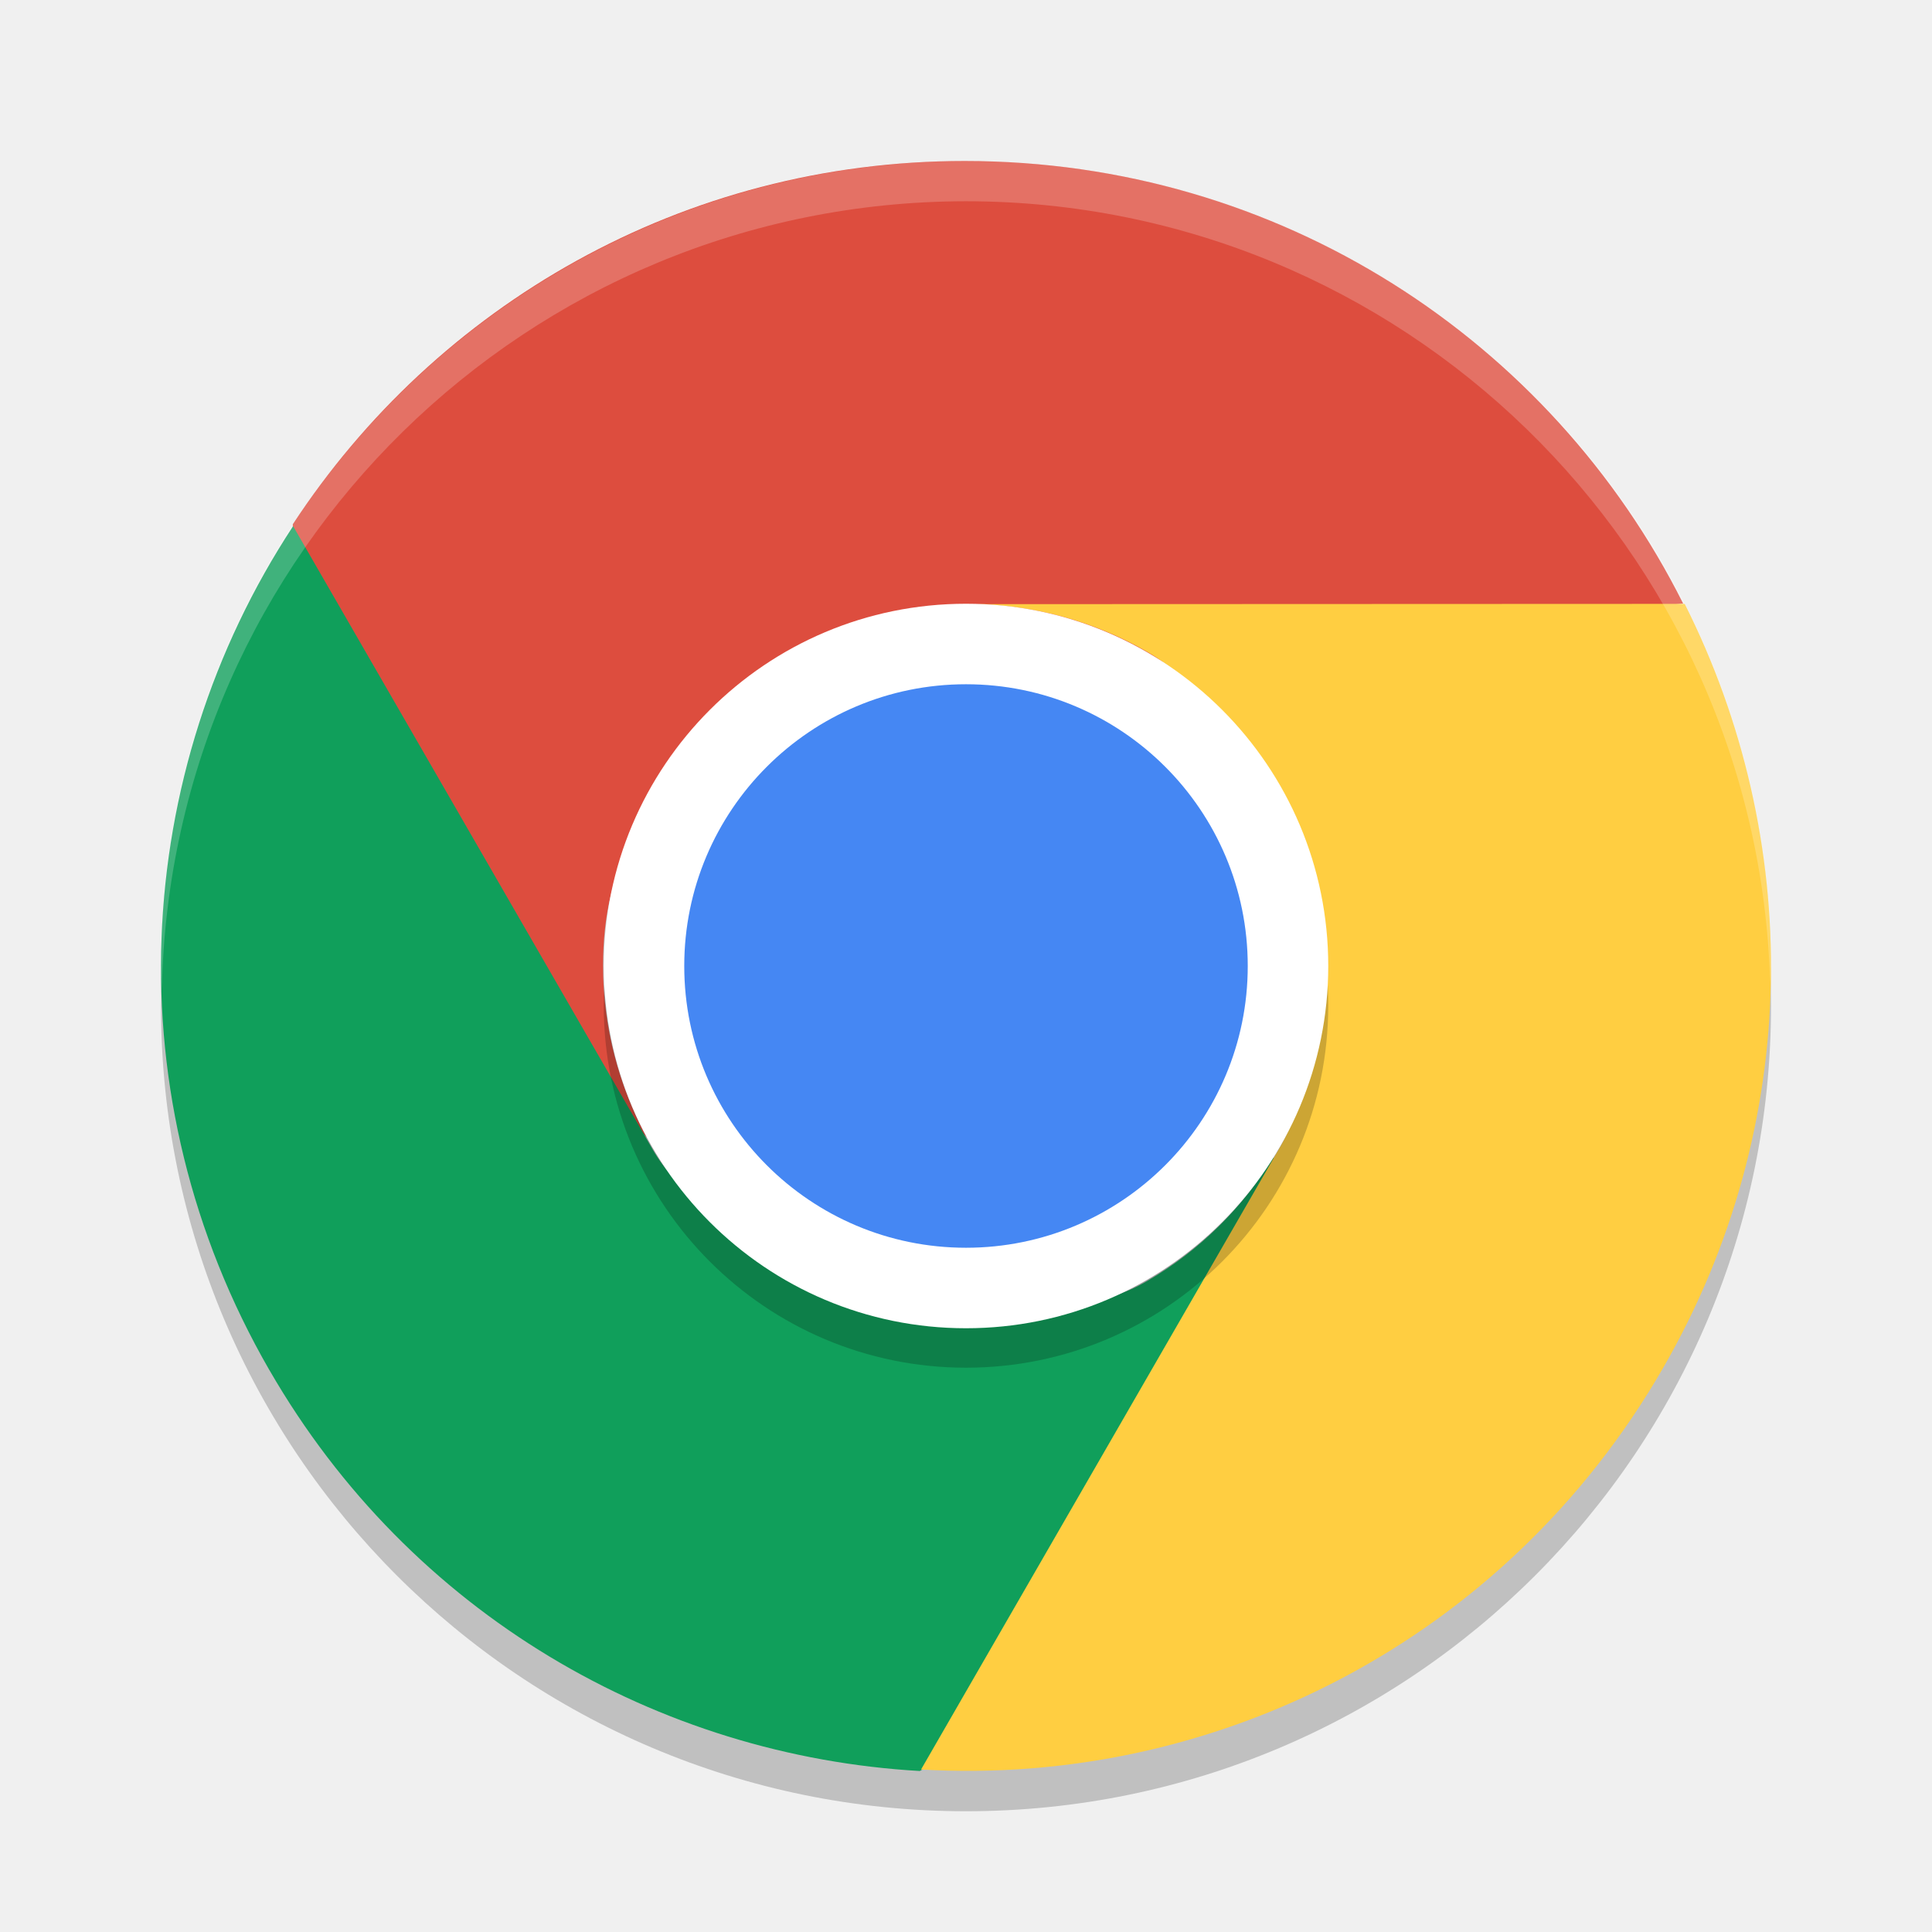
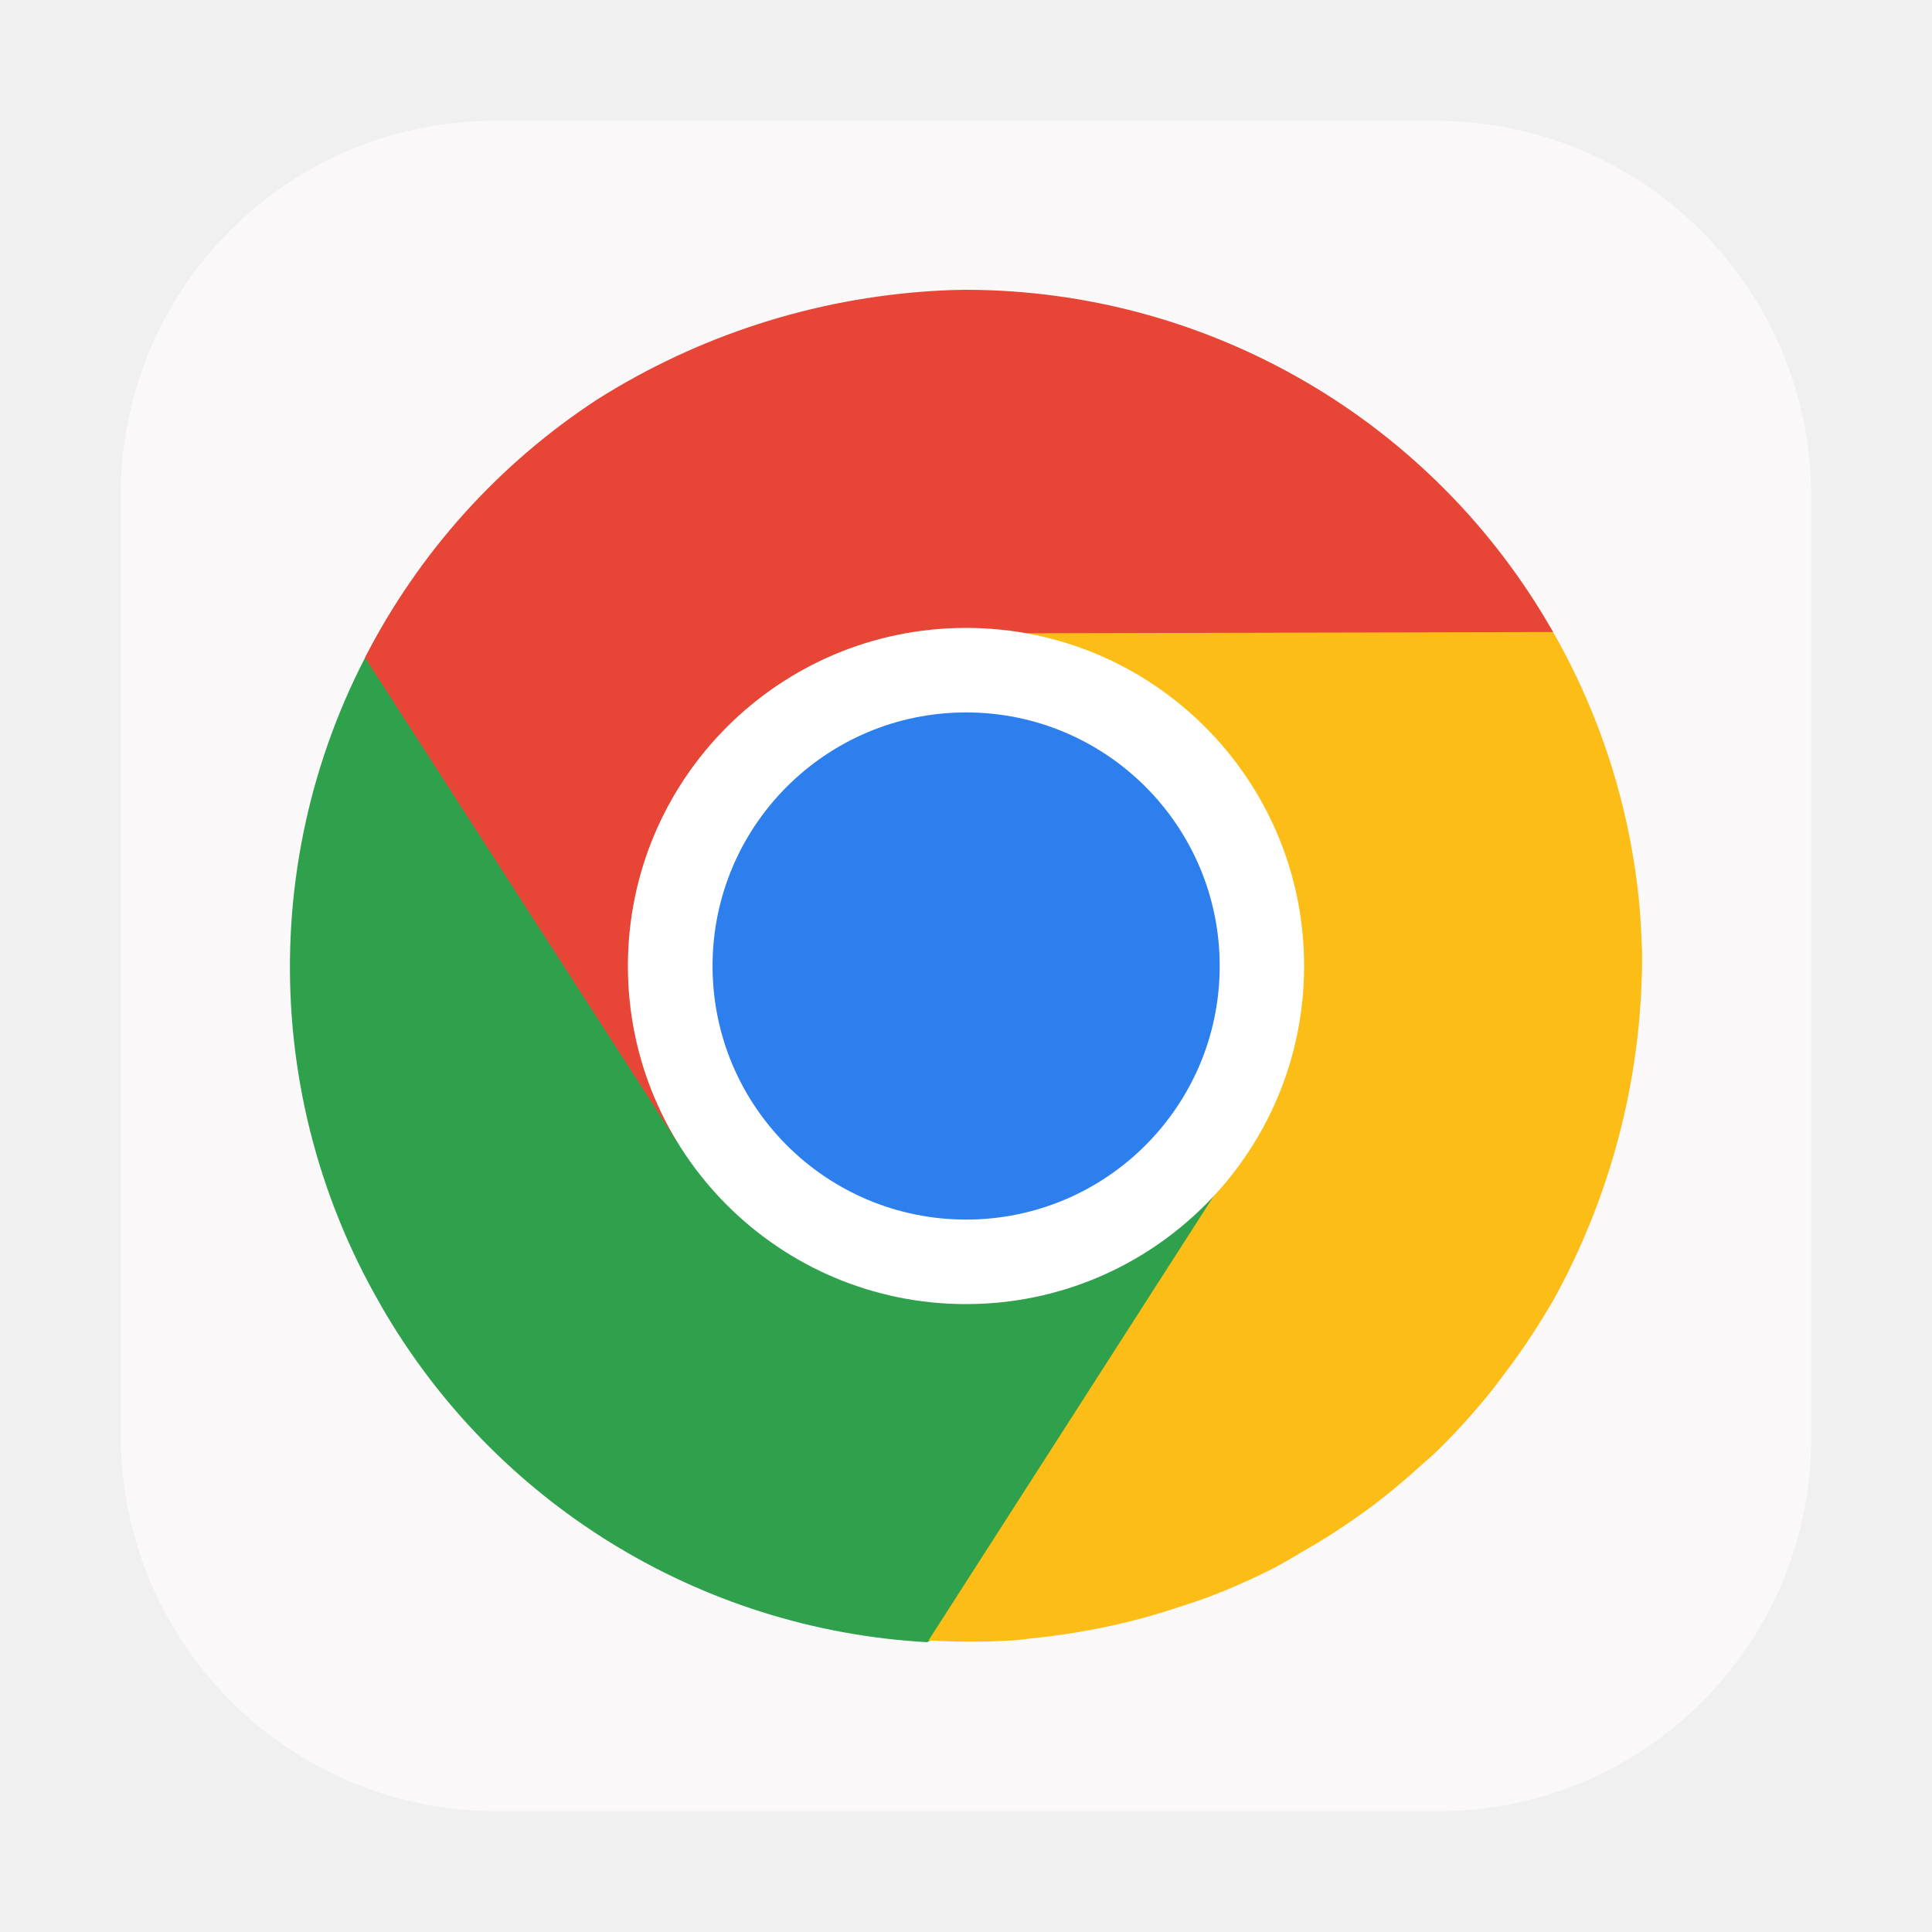
- <svg xmlns="http://www.w3.org/2000/svg" width="48" height="48" version="1">
-   <circle style="opacity:0.2" cx="24" cy="25" r="20" />
-   <path style="fill:#dd4d3e" d="m 23.969,4 c -7.006,0 -13.131,3.592 -16.694,9.026 -0.126,8.143 5.048,10.98 8.799,15.242 -0.69,-1.274 -1.092,-2.722 -1.092,-4.279 0,-4.983 4.039,-6.442 8.987,-6.996 l 17.848,-1.999 C 38.541,8.459 31.799,4 23.968,4 Z" />
-   <path style="fill:#109f5b" d="m 6.695,34.042 c 3.503,6.073 9.674,9.587 16.157,9.958 6.913,-3.814 10.577,-8.663 8.787,-15.249 -0.758,1.236 -1.809,2.308 -3.156,3.086 -2.141,1.237 -4.123,-0.063 -6.33,-0.643 -2.237,-0.587 -4.693,-0.477 -5.946,-2.65 L 7.282,13.072 C 3.265,19.181 2.779,27.254 6.694,34.042 Z" />
-   <path style="fill:#ffce41" d="m 41.319,33.987 c 3.503,-6.073 3.458,-13.179 0.537,-18.984 l -17.587,0.007 c 1.448,0.039 2.901,0.414 4.248,1.193 2.304,1.332 2.088,3.963 2.597,6.368 0.444,2.095 1.851,3.911 0.692,5.92 L 22.883,43.963 c 7.293,0.428 14.521,-3.187 18.436,-9.976 z" />
-   <rect opacity=".2" width="18" height="18" x="-33.98" y="-33" rx="9" ry="9" transform="matrix(0,-1,-1,0,0,0)" />
-   <rect style="fill:#ffffff" width="18" height="18" x="-33" y="-33" rx="9" ry="9" transform="matrix(0,-1,-1,0,0,0)" />
-   <rect style="fill:#4587f3" width="14" height="14" x="-31" y="-31" rx="7" ry="7" transform="matrix(0,-1,-1,0,0,0)" />
-   <path style="opacity:0.2;fill:#ffffff" d="M 24 4 A 20 20 0 0 0 4 24 A 20 20 0 0 0 4.021 24.582 A 20 20 0 0 1 24 5 A 20 20 0 0 1 43.979 24.418 A 20 20 0 0 0 44 24 A 20 20 0 0 0 24 4 z" />
+ <svg xmlns="http://www.w3.org/2000/svg" height="16px" width="16px" id="svg6" viewBox="0 0 16 16">
+   <defs>
+     <style>.cls-1{fill:#faf8f9;}.cls-2{fill:#2fa14c;}.cls-3{fill:#fcbd16;}.cls-4{fill:#e74536;}.cls-5{fill:#fff;}.cls-6{fill:#2d7fed;}</style>
+   </defs>
+   <path id="rect51" class="cls-1" d="M4.09,1h7.806A3.112,3.112,0,0,1,15,4.103V11.91A3.09,3.09,0,0,1,11.91,15H4.103A3.112,3.112,0,0,1,1,11.897V4.09A3.099,3.099,0,0,1,4.09,1Z" />
+   <path class="cls-2" d="M3.155,10.812A5.574,5.574,0,0,0,7.679,13.6c1.935-1.068,2.962-2.425,2.46-4.27a2.499,2.499,0,0,1-.883.864c-.6.346-1.155-.018-1.772-.18-.626-.165-1.314-.134-1.665-.742L3.32,4.94a5.584,5.584,0,0,0-.165,5.871Z" />
+   <path class="cls-3" d="M8.076,5.2c.406.011.812.399,1.19.617.645.373.585,1.11.727,1.783.124.587.746,1.178.421,1.74L7.69,13.585l.072.004a5.579,5.579,0,0,0,.666-.007q.062-.007.124-.015c.177-.017.353-.044.528-.078q.128-.025.256-.056c.147-.036.292-.079.436-.127q.108-.034.215-.072a5.579,5.579,0,0,0,.574-.254q.114-.062.226-.13c.124-.071.246-.146.365-.227q.111-.075.217-.154c.141-.107.277-.221.409-.342q.055-.047.108-.096a5.579,5.579,0,0,0,.472-.52q.045-.058.089-.118a5.686,5.686,0,0,0,.379-.561l.033-.055A5.894,5.894,0,0,0,13.599,7.97c.002-.131-.009-.261-.015-.391A5.6,5.6,0,0,0,12.842,5.2Z" />
+   <path class="cls-4" d="M8.001,2.4q-.14.001-.279.01a5.885,5.885,0,0,0-2.774.897,5.6,5.6,0,0,0-1.925,2.14l2.584,4.009A3.075,3.075,0,0,1,5.481,8.12c-.036-.744.615-1.093,1.103-1.578C7.01,6.12,7.17,5.279,7.819,5.246l5.043-.012A5.6,5.6,0,0,0,8.001,2.4Z" />
+   <path class="cls-5" d="M10.8,8h0a2.8,2.8,0,0,0-2.8-2.8h0a2.8,2.8,0,0,0-2.8,2.8h0a2.8,2.8,0,0,0,2.8,2.8h0A2.8,2.8,0,0,0,10.8,8Z" />
+   <path class="cls-6" d="M10.101,8h0a2.1,2.1,0,0,0-2.1-2.1h0a2.1,2.1,0,0,0-2.1,2.1h0a2.1,2.1,0,0,0,2.1,2.1h0A2.1,2.1,0,0,0,10.101,8Z" />
</svg>
